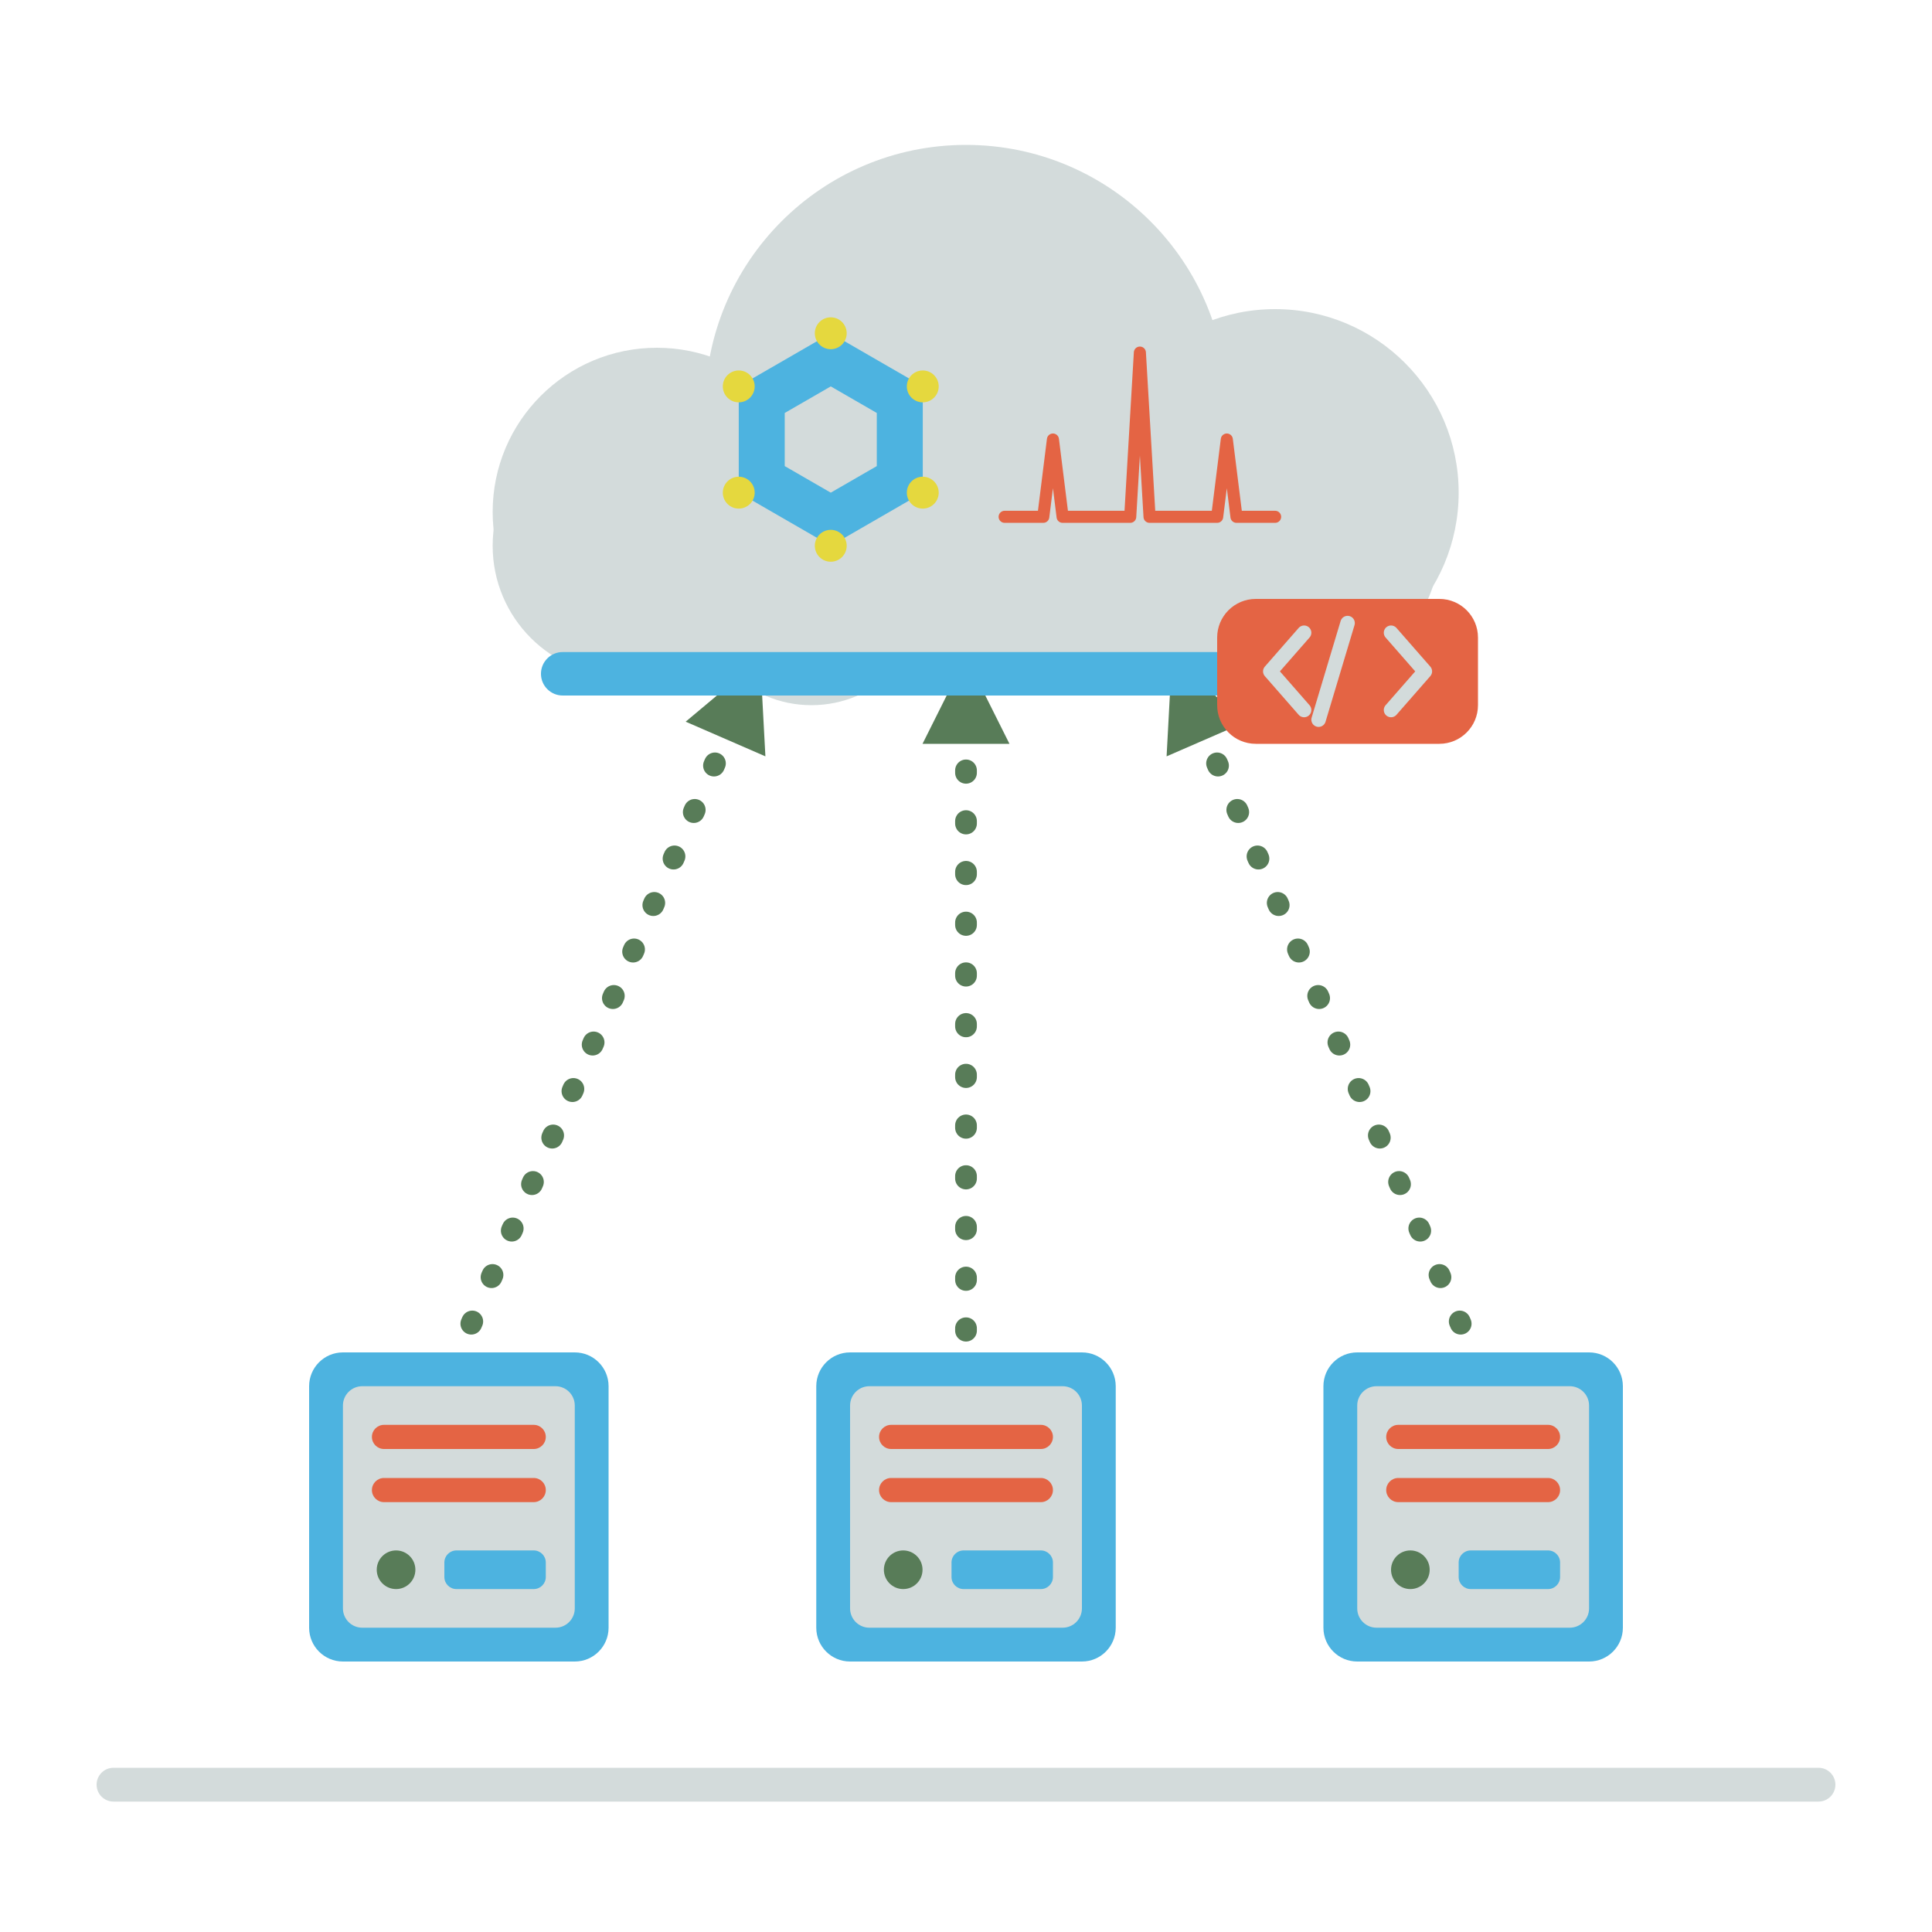
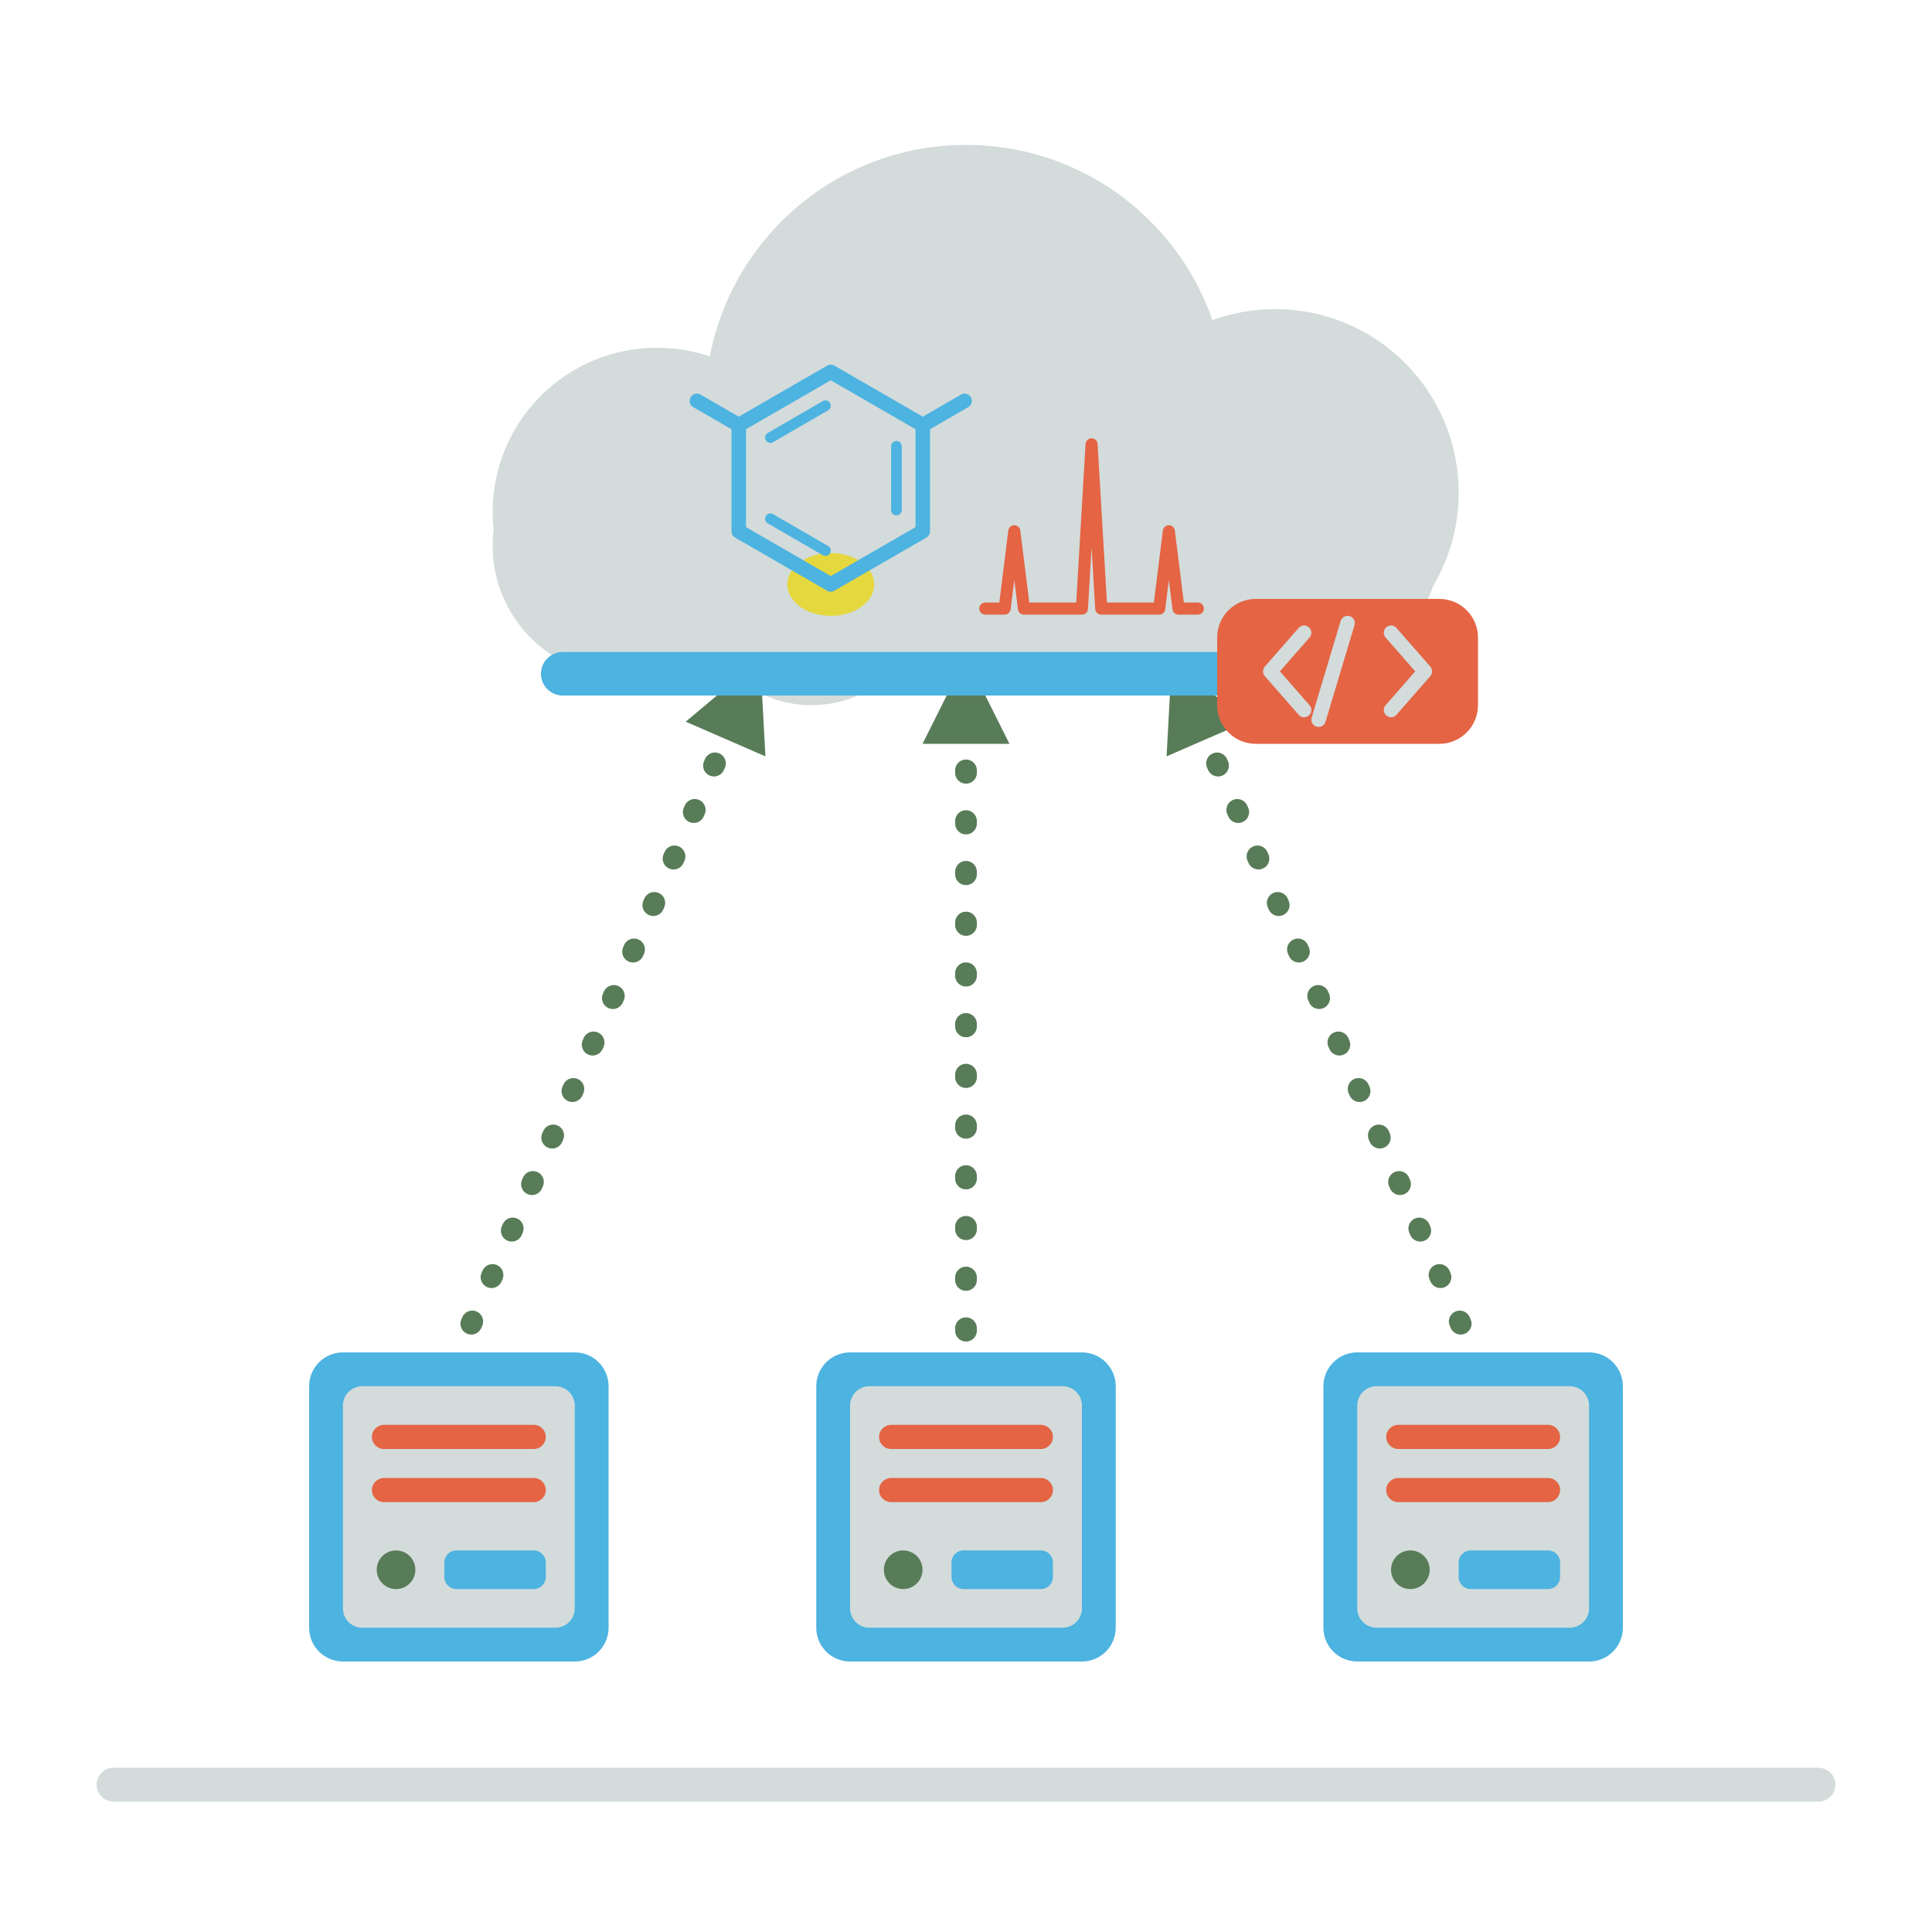
<svg xmlns="http://www.w3.org/2000/svg" id="svg" version="1.1" width="400" height="400" viewBox="0 0 400 400">
  <g id="svgg">
    <rect x="20" y="366" width="360" height="7" rx="3.5" fill="#d3dbdb" />
    <g transform="translate(0 -8)">
      <g fill="#587c58">
        <g transform="translate(155 150) rotate(23.5)">
          <path d="M0 -6 L-9 12 L9 12 Z" />
          <line x1="0" y1="7" x2="0" y2="150" stroke="#587c58" stroke-width="4.5" stroke-linecap="round" stroke-dasharray="0.5 10" />
        </g>
        <g transform="translate(200 150)">
          <path d="M0 -6 L-9 12 L9 12 Z" />
          <line x1="0" y1="7" x2="0" y2="138" stroke="#587c58" stroke-width="4.5" stroke-linecap="round" stroke-dasharray="0.5 10" />
        </g>
        <g transform="translate(245 150) rotate(-23.5)">
          <path d="M0 -6 L-9 12 L9 12 Z" />
          <line x1="0" y1="7" x2="0" y2="150" stroke="#587c58" stroke-width="4.5" stroke-linecap="round" stroke-dasharray="0.5 10" />
        </g>
      </g>
      <g fill="#d3dbdb">
        <circle cx="200" cy="92" r="54" />
        <circle cx="136" cy="114" r="34" />
        <circle cx="264" cy="110" r="38" />
        <circle cx="168" cy="130" r="24" />
        <rect x="102" y="94" width="196" height="54" rx="27" />
      </g>
      <rect x="112" y="143" width="176" height="9" rx="4.5" fill="#4db3e0" />
-       <path d="M172 77 L191.05 88 L191.05 110 L172 121 L152.95 110 L152.95 88 Z M172 88 L181.53 93.5 L181.53 104.5 L172 110 L162.47 104.5 L162.47 93.5 Z" fill="#4db3e0" fill-rule="evenodd" />
-       <g fill="#e5d83e">
-         <circle cx="172" cy="77" r="3.3" />
-         <circle cx="191.05" cy="88" r="3.3" />
-         <circle cx="191.05" cy="110" r="3.3" />
-         <circle cx="172" cy="121" r="3.3" />
-         <circle cx="152.95" cy="110" r="3.3" />
-         <circle cx="152.95" cy="88" r="3.3" />
+       <ellipse cx="172" cy="129" rx="9" ry="6.5" fill="#e5d83e" />
+       <g fill="none" stroke="#4db3e0" stroke-linecap="round" stroke-linejoin="round">
+         <path d="M172 85 L191.05 96 L191.05 118 L172 129 L152.95 118 L152.95 96 Z" stroke-width="3" />
+         <path d="M152.95 96 L144.29 91 M191.05 96 L199.71 91" stroke-width="3" />
+         <path d="M159.5 98.6 L170.9 92 M185.6 100.4 L185.6 113.6 M170.9 122 L159.5 115.4" stroke-width="2.2" />
      </g>
-       <path d="M208 115 L216 115 L218 99 L220 115 L234 115 L236 81 L238 115 L252 115 L254 99 L256 115 L264 115" fill="none" stroke="#e46444" stroke-width="2.5" stroke-linecap="round" stroke-linejoin="round" />
+       <path d="M204 134 L208 134 L210 118 L212 134 L224 134 L226 100 L228 134 L240 134 L242 118 L244 134 L248 134" fill="none" stroke="#e46444" stroke-width="2.5" stroke-linecap="round" stroke-linejoin="round" />
      <rect x="252" y="132" width="54" height="30" rx="8" fill="#e46444" />
      <g fill="none" stroke="#d3dbdb" stroke-width="3" stroke-linecap="round" stroke-linejoin="round">
        <path d="M270 139 L263 147 L270 155" />
        <path d="M279 137 L273 157" />
        <path d="M288 139 L295 147 L288 155" />
      </g>
      <g id="nomad-servers">
        <g transform="translate(64 288)">
          <rect x="0" y="0" width="62" height="64" rx="7" fill="#4db3e0" />
          <rect x="7" y="7" width="48" height="50" rx="4" fill="#d3dbdb" />
          <rect x="13" y="15" width="36" height="5" rx="2.5" fill="#e46444" />
          <rect x="13" y="26" width="36" height="5" rx="2.5" fill="#e46444" />
          <circle cx="18" cy="45" r="4" fill="#587c58" />
          <rect x="28" y="41" width="21" height="8" rx="2.5" fill="#4db3e0" />
        </g>
        <g transform="translate(169 288)">
          <rect x="0" y="0" width="62" height="64" rx="7" fill="#4db3e0" />
          <rect x="7" y="7" width="48" height="50" rx="4" fill="#d3dbdb" />
          <rect x="13" y="15" width="36" height="5" rx="2.5" fill="#e46444" />
          <rect x="13" y="26" width="36" height="5" rx="2.5" fill="#e46444" />
          <circle cx="18" cy="45" r="4" fill="#587c58" />
          <rect x="28" y="41" width="21" height="8" rx="2.5" fill="#4db3e0" />
        </g>
        <g transform="translate(274 288)">
          <rect x="0" y="0" width="62" height="64" rx="7" fill="#4db3e0" />
          <rect x="7" y="7" width="48" height="50" rx="4" fill="#d3dbdb" />
          <rect x="13" y="15" width="36" height="5" rx="2.5" fill="#e46444" />
          <rect x="13" y="26" width="36" height="5" rx="2.5" fill="#e46444" />
          <circle cx="18" cy="45" r="4" fill="#587c58" />
          <rect x="28" y="41" width="21" height="8" rx="2.5" fill="#4db3e0" />
        </g>
      </g>
    </g>
  </g>
</svg>
